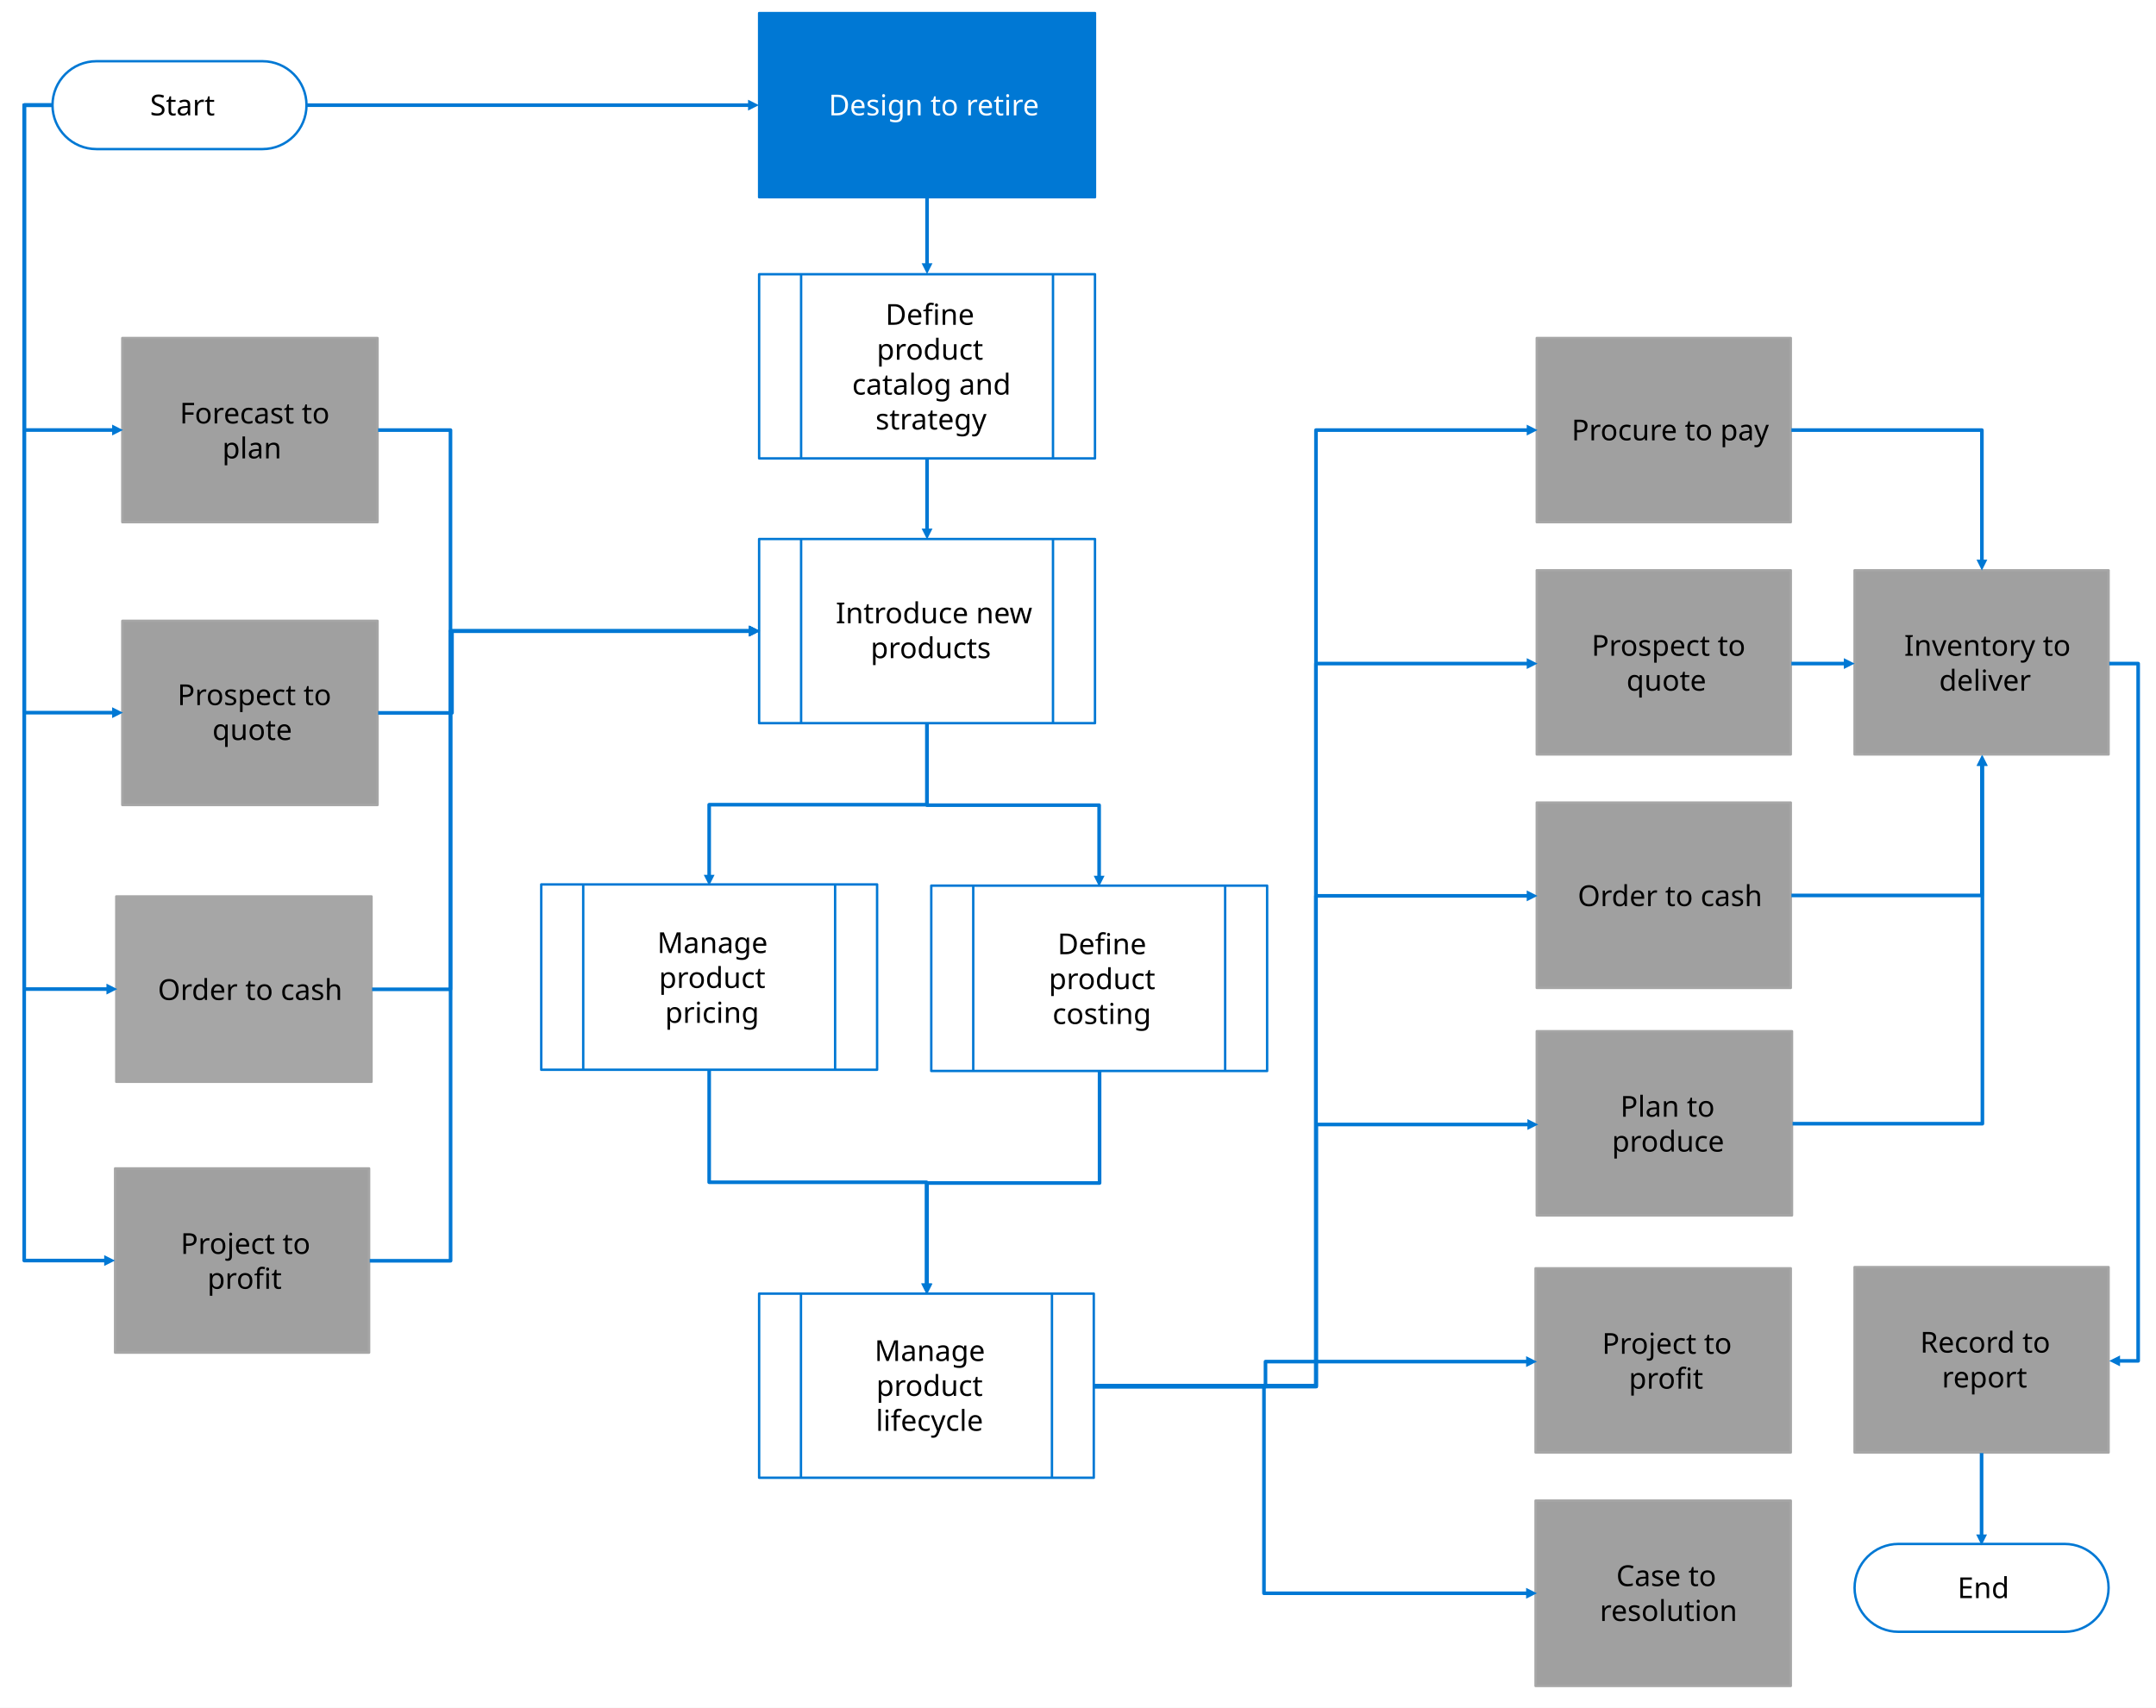
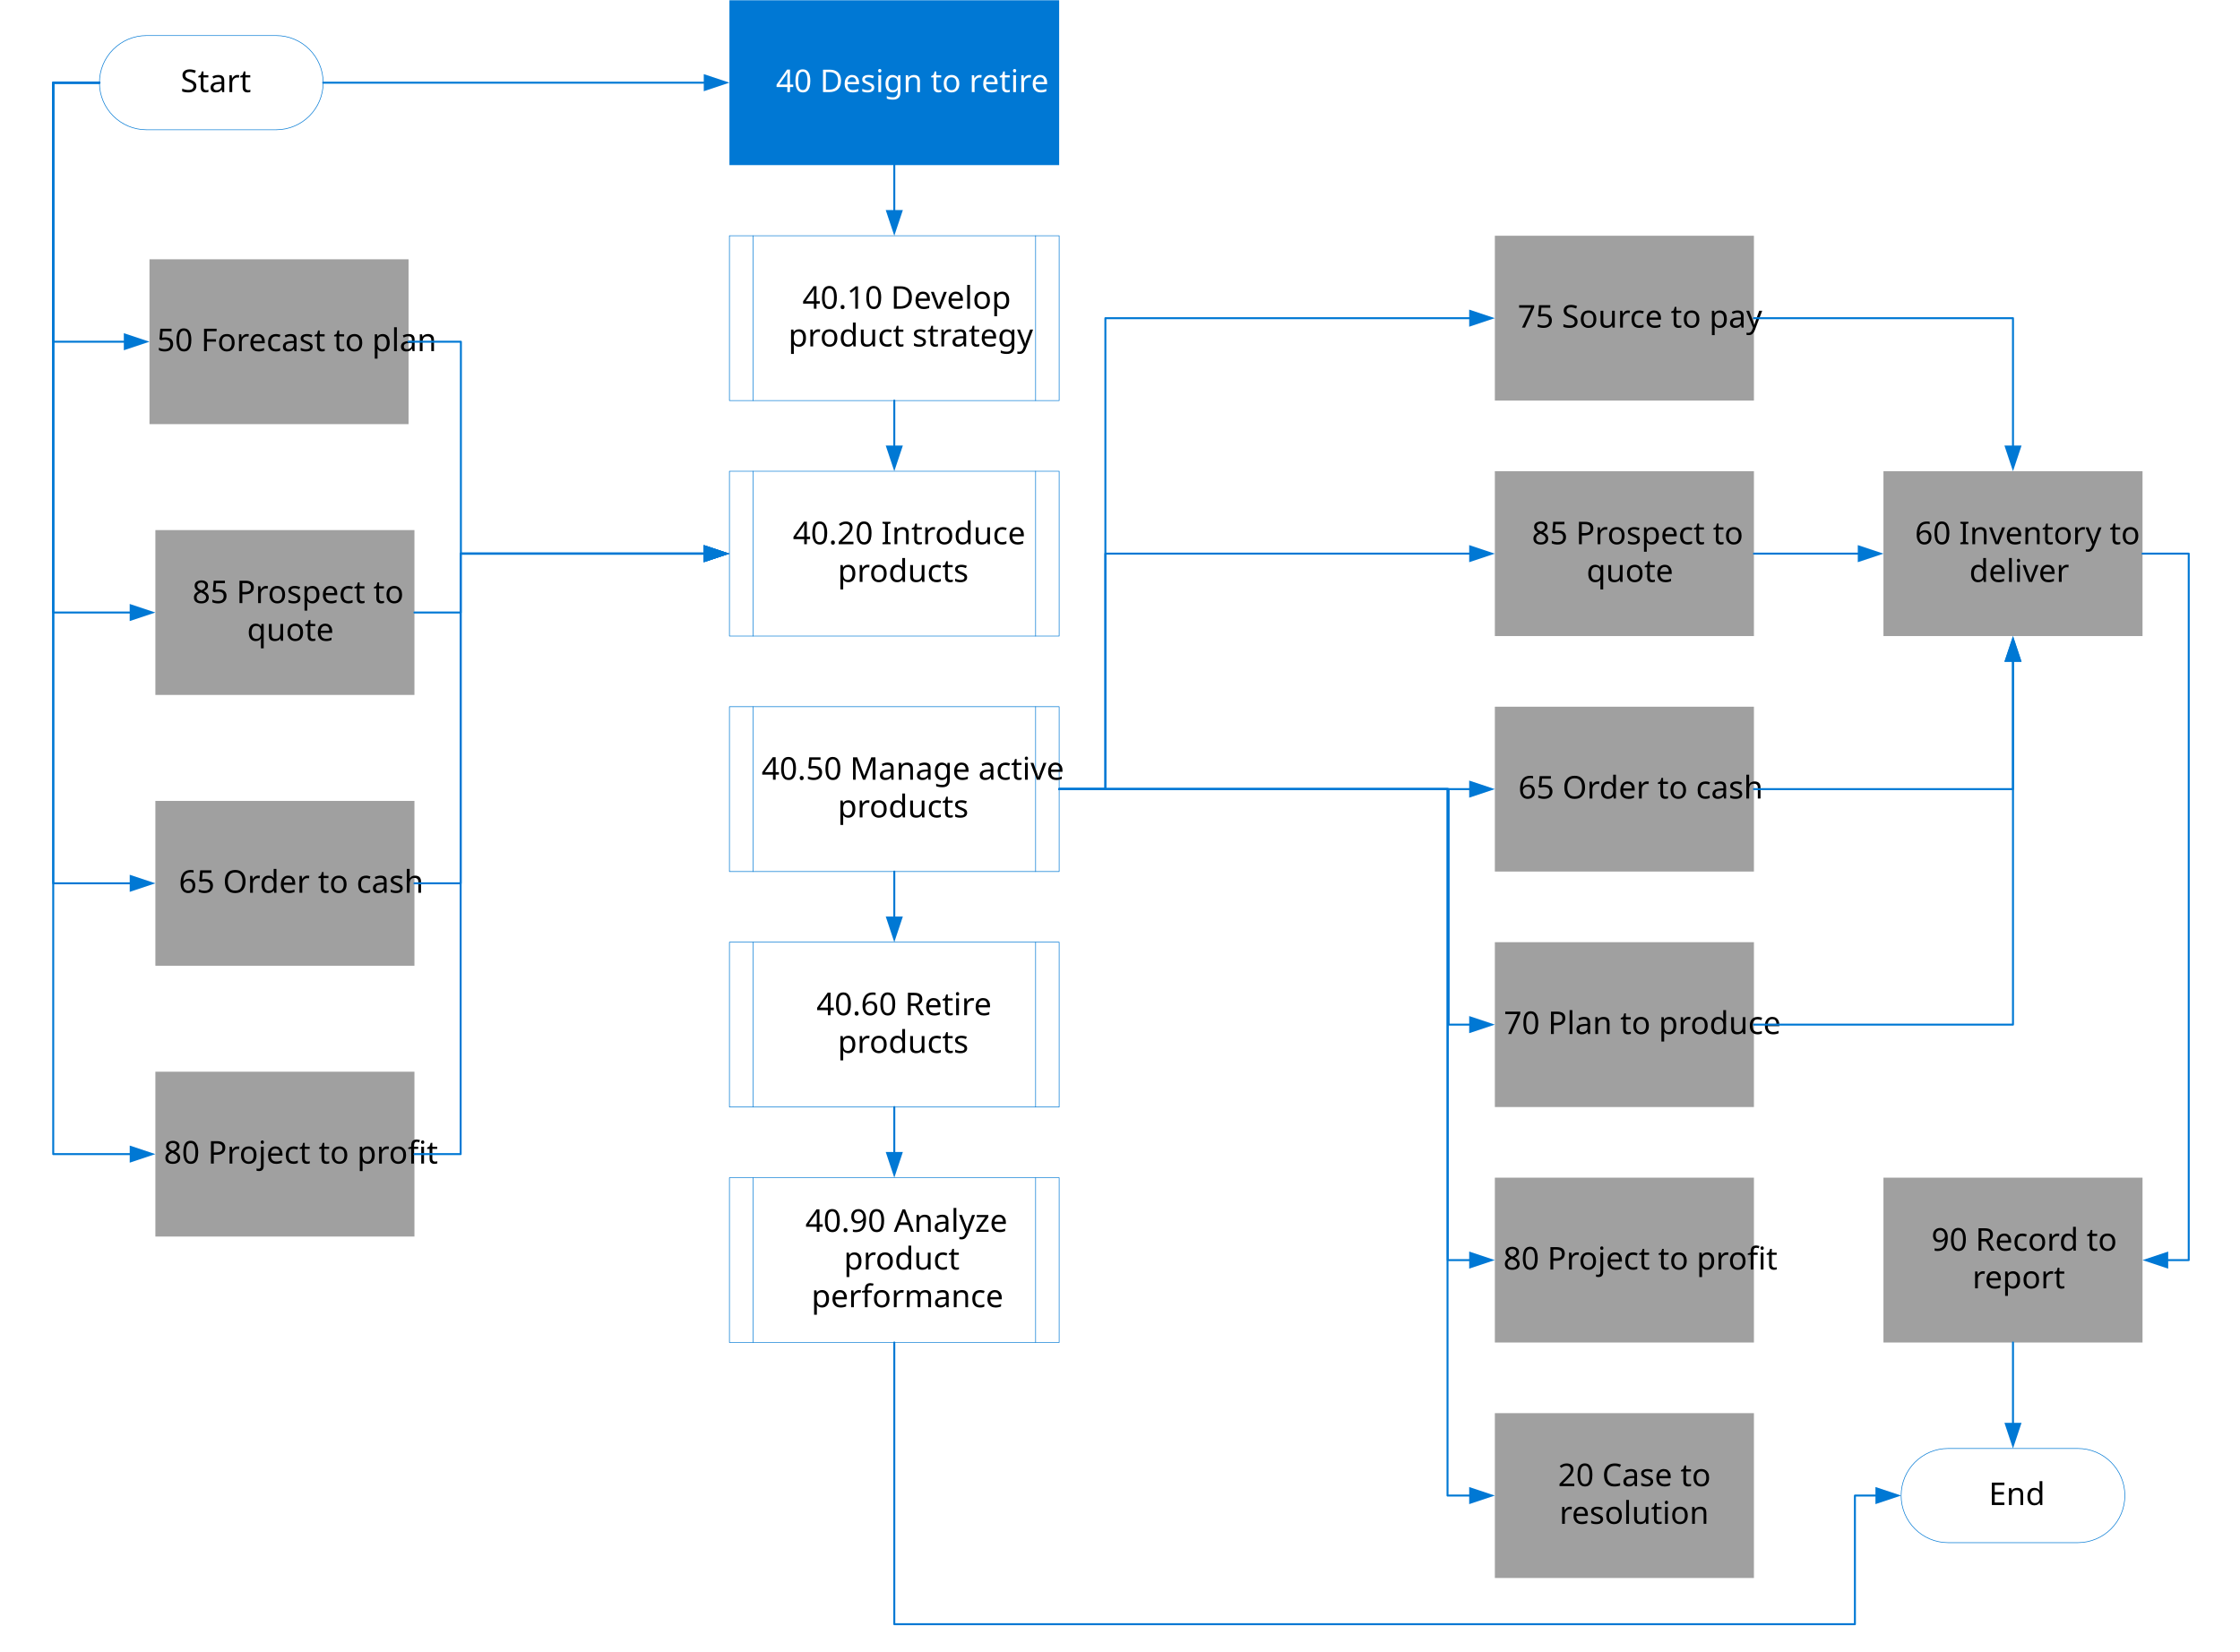
- <svg xmlns="http://www.w3.org/2000/svg" width="1791.003" height="1418.968" overflow="hidden" version="1.1" id="svg992">
-   <defs id="defs996" />
-   <g id="g990" transform="translate(-80.38948,-41.12951)">
-     <rect x="80.389" y="41.13" width="1791.003" height="1418.968" fill="#ffffff" id="rect796" style="stroke-width:0.83" />
-     <path d="M 124,128.5 C 124,108.342 140.342,92 160.5,92 h 138 c 20.158,0 36.5,16.342 36.5,36.5 v 0 c 0,20.158 -16.342,36.5 -36.5,36.5 h -138 C 140.342,165 124,148.658 124,128.5 Z" stroke="#0078d4" stroke-width="2" stroke-linejoin="round" stroke-miterlimit="10" fill="#ffffff" fill-rule="evenodd" id="path798" />
-     <text font-family="'Segoe UI', 'Segoe UI_MSFontService', sans-serif" font-weight="400" font-size="24px" transform="translate(205.024,137)" id="text800">Start</text>
-     <rect x="1357" y="322" width="211" height="153" stroke="#a6a6a6" stroke-width="2" stroke-linejoin="round" stroke-miterlimit="10" fill="#a0a0a0" id="rect802" />
-     <text font-family="'Segoe UI', 'Segoe UI_MSFontService', sans-serif" font-weight="400" font-size="24px" transform="translate(1385.9,407)" id="text804">Procure to pay</text>
-     <rect x="530" y="776" width="279" height="154" fill="#ffffff" id="rect806" />
-     <path d="M 564.875,776 V 930 M 774.125,776 V 930" stroke="#0078d4" stroke-width="2" stroke-linejoin="round" stroke-miterlimit="10" fill="none" fill-rule="evenodd" id="path808" />
-     <rect x="530" y="776" width="279" height="154" stroke="#0078d4" stroke-width="2" stroke-linejoin="round" stroke-miterlimit="10" fill="none" id="rect810" />
-     <text font-family="'Segoe UI', 'Segoe UI_MSFontService', sans-serif" font-weight="400" font-size="24px" transform="translate(626.345,833)" id="text812">Manage</text>
-     <text font-family="'Segoe UI', 'Segoe UI_MSFontService', sans-serif" font-weight="400" font-size="24px" transform="translate(627.751,862)" id="text814">product</text>
-     <text font-family="'Segoe UI', 'Segoe UI_MSFontService', sans-serif" font-weight="400" font-size="24px" transform="translate(632.845,891)" id="text816">pricing</text>
-     <rect x="854" y="777" width="279" height="154" fill="#ffffff" id="rect818" />
-     <path d="M 888.875,777 V 931 M 1098.12,777 v 154" stroke="#0078d4" stroke-width="2" stroke-linejoin="round" stroke-miterlimit="10" fill="none" fill-rule="evenodd" id="path820" />
-     <rect x="854" y="777" width="279" height="154" stroke="#0078d4" stroke-width="2" stroke-linejoin="round" stroke-miterlimit="10" fill="none" id="rect822" />
-     <text font-family="'Segoe UI', 'Segoe UI_MSFontService', sans-serif" font-weight="400" font-size="24px" transform="translate(958.873,834)" id="text824">Define</text>
-     <text font-family="'Segoe UI', 'Segoe UI_MSFontService', sans-serif" font-weight="400" font-size="24px" transform="translate(951.613,863)" id="text826">product</text>
-     <text font-family="'Segoe UI', 'Segoe UI_MSFontService', sans-serif" font-weight="400" font-size="24px" transform="translate(954.706,892)" id="text828">costing</text>
-     <rect x="177" y="786" width="212" height="154" stroke="#a6a6a6" stroke-width="2" stroke-linejoin="round" stroke-miterlimit="10" fill="#a6a6a6" id="rect830" />
-     <text font-family="'Segoe UI', 'Segoe UI_MSFontService', sans-serif" font-weight="400" font-size="24px" transform="translate(211.48,872)" id="text832">Order to cash</text>
-     <rect x="711" y="269" width="279" height="153" fill="#ffffff" id="rect834" />
-     <path d="M 745.875,269 V 422 M 955.125,269 V 422" stroke="#0078d4" stroke-width="2" stroke-linejoin="round" stroke-miterlimit="10" fill="none" fill-rule="evenodd" id="path836" />
-     <rect x="711" y="269" width="279" height="153" stroke="#0078d4" stroke-width="2" stroke-linejoin="round" stroke-miterlimit="10" fill="none" id="rect838" />
-     <text font-family="'Segoe UI', 'Segoe UI_MSFontService', sans-serif" font-weight="400" font-size="24px" transform="translate(815.927,311)" id="text840">Define</text>
-     <text font-family="'Segoe UI', 'Segoe UI_MSFontService', sans-serif" font-weight="400" font-size="24px" transform="translate(808.667,340)" id="text842">product</text>
-     <text font-family="'Segoe UI', 'Segoe UI_MSFontService', sans-serif" font-weight="400" font-size="24px" transform="translate(788.26,369)" id="text844">catalog and</text>
-     <text font-family="'Segoe UI', 'Segoe UI_MSFontService', sans-serif" font-weight="400" font-size="24px" transform="translate(807.687,398)" id="text846">strategy</text>
-     <path d="m 1621,1360.5 c 0,-20.16 16.34,-36.5 36.5,-36.5 h 138 c 20.16,0 36.5,16.34 36.5,36.5 v 0 c 0,20.16 -16.34,36.5 -36.5,36.5 h -138 c -20.16,0 -36.5,-16.34 -36.5,-36.5 z" stroke="#0078d4" stroke-width="2" stroke-linejoin="round" stroke-miterlimit="10" fill="#ffffff" fill-rule="evenodd" id="path848" />
-     <text font-family="'Segoe UI', 'Segoe UI_MSFontService', sans-serif" font-weight="400" font-size="24px" transform="translate(1706.54,1369)" id="text850">End</text>
-     <rect x="711" y="52" width="279" height="153" stroke="#0078d4" stroke-width="2" stroke-linejoin="round" stroke-miterlimit="10" fill="#0078d4" id="rect852" />
-     <text fill="#ffffff" font-family="'Segoe UI', 'Segoe UI_MSFontService', sans-serif" font-weight="400" font-size="24px" transform="translate(768.75,137)" id="text854">Design to retire</text>
-     <rect x="1357" y="515" width="211" height="153" stroke="#a6a6a6" stroke-width="2" stroke-linejoin="round" stroke-miterlimit="10" fill="#a0a0a0" id="rect856" />
-     <text font-family="'Segoe UI', 'Segoe UI_MSFontService', sans-serif" font-weight="400" font-size="24px" transform="translate(1402.5,586)" id="text858">Prospect to</text>
-     <text font-family="'Segoe UI', 'Segoe UI_MSFontService', sans-serif" font-weight="400" font-size="24px" transform="translate(1431.52,615)" id="text860">quote</text>
-     <rect x="1621" y="1094" width="211" height="154" stroke="#a6a6a6" stroke-width="2" stroke-linejoin="round" stroke-miterlimit="10" fill="#a0a0a0" id="rect862" />
-     <text font-family="'Segoe UI', 'Segoe UI_MSFontService', sans-serif" font-weight="400" font-size="24px" transform="translate(1675.46,1165)" id="text864">Record to</text>
-     <text font-family="'Segoe UI', 'Segoe UI_MSFontService', sans-serif" font-weight="400" font-size="24px" transform="translate(1693.52,1194)" id="text866">report</text>
-     <rect x="182" y="322" width="212" height="153" stroke="#a6a6a6" stroke-width="2" stroke-linejoin="round" stroke-miterlimit="10" fill="#a0a0a0" id="rect868" />
-     <text font-family="'Segoe UI', 'Segoe UI_MSFontService', sans-serif" font-weight="400" font-size="24px" transform="translate(229.695,393)" id="text870">Forecast to</text>
-     <text font-family="'Segoe UI', 'Segoe UI_MSFontService', sans-serif" font-weight="400" font-size="24px" transform="translate(265.028,422)" id="text872">plan</text>
-     <rect x="1357" y="708" width="211" height="154" stroke="#a6a6a6" stroke-width="2" stroke-linejoin="round" stroke-miterlimit="10" fill="#a0a0a0" id="rect874" />
-     <text font-family="'Segoe UI', 'Segoe UI_MSFontService', sans-serif" font-weight="400" font-size="24px" transform="translate(1391,794)" id="text876">Order to cash</text>
-     <rect x="711" y="489" width="279" height="153" fill="#ffffff" id="rect878" />
-     <path d="M 745.875,489 V 642 M 955.125,489 V 642" stroke="#0078d4" stroke-width="2" stroke-linejoin="round" stroke-miterlimit="10" fill="none" fill-rule="evenodd" id="path880" />
-     <rect x="711" y="489" width="279" height="153" stroke="#0078d4" stroke-width="2" stroke-linejoin="round" stroke-miterlimit="10" fill="none" id="rect882" />
-     <text font-family="'Segoe UI', 'Segoe UI_MSFontService', sans-serif" font-weight="400" font-size="24px" transform="translate(774.667,559)" id="text884">Introduce new</text>
-     <text font-family="'Segoe UI', 'Segoe UI_MSFontService', sans-serif" font-weight="400" font-size="24px" transform="translate(803.587,588)" id="text886">products</text>
-     <rect x="176" y="1012" width="211" height="153" stroke="#a6a6a6" stroke-width="2" stroke-linejoin="round" stroke-miterlimit="10" fill="#a0a0a0" id="rect888" />
-     <text font-family="'Segoe UI', 'Segoe UI_MSFontService', sans-serif" font-weight="400" font-size="24px" transform="translate(230.433,1083)" id="text890">Project to</text>
-     <text font-family="'Segoe UI', 'Segoe UI_MSFontService', sans-serif" font-weight="400" font-size="24px" transform="translate(252.64,1112)" id="text892">profit</text>
-     <path d="m 335.5,127 h 367.811 v 3 H 335.5 Z m 366.311,-3 9,4.5 -9,4.5 z" fill="#0078d4" id="path894" />
-     <rect x="182" y="557" width="212" height="153" stroke="#a6a6a6" stroke-width="2" stroke-linejoin="round" stroke-miterlimit="10" fill="#a0a0a0" id="rect896" />
-     <text font-family="'Segoe UI', 'Segoe UI_MSFontService', sans-serif" font-weight="400" font-size="24px" transform="translate(227.778,627)" id="text898">Prospect to</text>
-     <text font-family="'Segoe UI', 'Segoe UI_MSFontService', sans-serif" font-weight="400" font-size="24px" transform="translate(256.792,656)" id="text900">quote</text>
-     <rect x="711" y="1116" width="278" height="153" fill="#ffffff" id="rect902" />
-     <path d="m 745.75,1116 v 153 m 208.5,-153 v 153" stroke="#0078d4" stroke-width="2" stroke-linejoin="round" stroke-miterlimit="10" fill="none" fill-rule="evenodd" id="path904" />
-     <rect x="711" y="1116" width="278" height="153" stroke="#0078d4" stroke-width="2" stroke-linejoin="round" stroke-miterlimit="10" fill="none" id="rect906" />
-     <text font-family="'Segoe UI', 'Segoe UI_MSFontService', sans-serif" font-weight="400" font-size="24px" transform="translate(806.897,1172)" id="text908">Manage</text>
-     <text font-family="'Segoe UI', 'Segoe UI_MSFontService', sans-serif" font-weight="400" font-size="24px" transform="translate(808.304,1201)" id="text910">product</text>
-     <text font-family="'Segoe UI', 'Segoe UI_MSFontService', sans-serif" font-weight="400" font-size="24px" transform="translate(807.957,1230)" id="text912">lifecycle</text>
-     <rect x="1357" y="898" width="212" height="153" stroke="#a6a6a6" stroke-width="2" stroke-linejoin="round" stroke-miterlimit="10" fill="#a0a0a0" id="rect914" />
-     <text font-family="'Segoe UI', 'Segoe UI_MSFontService', sans-serif" font-weight="400" font-size="24px" transform="translate(1426.42,969)" id="text916">Plan to</text>
-     <text font-family="'Segoe UI', 'Segoe UI_MSFontService', sans-serif" font-weight="400" font-size="24px" transform="translate(1419.4,998)" id="text918">produce</text>
-     <rect x="1356" y="1095" width="212" height="153" stroke="#a6a6a6" stroke-width="2" stroke-linejoin="round" stroke-miterlimit="10" fill="#a0a0a0" id="rect920" />
-     <text font-family="'Segoe UI', 'Segoe UI_MSFontService', sans-serif" font-weight="400" font-size="24px" transform="translate(1411.25,1166)" id="text922">Project to</text>
-     <text font-family="'Segoe UI', 'Segoe UI_MSFontService', sans-serif" font-weight="400" font-size="24px" transform="translate(1433.46,1195)" id="text924">profit</text>
-     <rect x="1356" y="1288" width="212" height="154" stroke="#a6a6a6" stroke-width="2" stroke-linejoin="round" stroke-miterlimit="10" fill="#a0a0a0" id="rect926" />
-     <text font-family="'Segoe UI', 'Segoe UI_MSFontService', sans-serif" font-weight="400" font-size="24px" transform="translate(1423.01,1359)" id="text928">Case to</text>
-     <text font-family="'Segoe UI', 'Segoe UI_MSFontService', sans-serif" font-weight="400" font-size="24px" transform="translate(1409.33,1388)" id="text930">resolution</text>
-     <rect x="1621" y="515" width="211" height="153" stroke="#a6a6a6" stroke-width="2" stroke-linejoin="round" stroke-miterlimit="10" fill="#a0a0a0" id="rect932" />
-     <text font-family="'Segoe UI', 'Segoe UI_MSFontService', sans-serif" font-weight="400" font-size="24px" transform="translate(1662.22,586)" id="text934">Inventory to</text>
-     <text font-family="'Segoe UI', 'Segoe UI_MSFontService', sans-serif" font-weight="400" font-size="24px" transform="translate(1691.26,615)" id="text936">deliver</text>
-     <path d="m 394.5,397 h 60.106 c 0.829,0 1.5,0.672 1.5,1.5 v 166.878 l -1.5,-1.5 h 249.66 v 3 h -249.66 c -0.828,0 -1.5,-0.672 -1.5,-1.5 V 398.5 l 1.5,1.5 H 394.5 Z m 308.266,163.878 9,4.5 -9,4.5 z" fill="#0078d4" id="path938" />
-     <path d="m 0,-1.5 h 61.369 c 0.828,0 1.5,0.672 1.5,1.5 v 67.974 l -1.5,-1.5 H 309.766 v 3 H 61.369 c -0.828,0 -1.5,-0.672 -1.5,-1.5 V 0 l 1.5,1.5 H 0 Z m 308.266,64.974 9,4.5 -9,4.5 z" fill="#0078d4" transform="matrix(1,0,0,-1,394.5,633.474)" id="path940" />
-     <path d="m 0,-1.5 h 65.073 c 0.829,0 1.5,0.672 1.5,1.5 v 297.647 l -1.5,-1.5 H 314.642 v 3 H 65.073 c -0.828,0 -1.5,-0.671 -1.5,-1.5 V 0 l 1.5,1.5 H 0 Z m 313.142,294.647 9,4.5 -9,4.5 z" fill="#0078d4" transform="matrix(1,0,0,-1,389.5,863.147)" id="path942" />
-     <path d="m 0,-1.5 h 67.195 c 0.828,0 1.5,0.672 1.5,1.5 v 523.213 l -1.5,-1.5 h 249.166 v 3 H 67.195 c -0.829,0 -1.5,-0.671 -1.5,-1.5 V 0 l 1.5,1.5 H 0 Z m 314.862,520.213 9,4.5 -9,4.5 z" fill="#0078d4" transform="matrix(1,0,0,-1,387.5,1088.71)" id="path944" />
-     <path d="m 124.5,130 h -24 l 1.5,-1.5 v 269.937 l -1.5,-1.5 h 74.544 v 3 H 100.5 c -0.829,0 -1.5,-0.672 -1.5,-1.5 V 128.5 c 0,-0.828 0.671,-1.5 1.5,-1.5 h 24 z m 49.044,263.937 9,4.5 -9,4.5 z" fill="#0078d4" id="path946" />
-     <path d="m 124.5,130 h -24 l 1.5,-1.5 v 504.788 l -1.5,-1.5 h 74.544 v 3 H 100.5 c -0.829,0 -1.5,-0.671 -1.5,-1.5 V 128.5 c 0,-0.828 0.672,-1.5 1.5,-1.5 h 24 z m 49.044,498.788 9,4.5 -9,4.5 z" fill="#0078d4" id="path948" />
-     <path d="m 124.5,130 h -24 l 1.5,-1.5 v 734.461 l -1.5,-1.5 h 69.823 v 3 H 100.5 c -0.829,0 -1.5,-0.671 -1.5,-1.5 V 128.5 c 0,-0.828 0.672,-1.5 1.5,-1.5 h 24 z m 44.323,728.461 9,4.5 -9,4.5 z" fill="#0078d4" id="path950" />
-     <path d="m 124.5,130 h -24 l 1.5,-1.5 v 960.03 l -1.5,-1.5 h 67.949 v 3 H 100.5 c -0.829,0 -1.5,-0.67 -1.5,-1.5 V 128.5 c 0,-0.828 0.672,-1.5 1.5,-1.5 h 24 z m 42.449,954.03 9,4.5 -9,4.5 z" fill="#0078d4" id="path952" />
-     <path d="M 1.5,-2.48447e-6 1.5,55.886 h -3 L -1.5,2.48447e-6 Z M 4.5,54.386 l -4.5,9 -4.5,-9 z" fill="#0078d4" transform="matrix(-1,0,0,1,850.5,205.5)" id="path954" />
-     <path d="m 852,422.5 v 59.347 h -3 V 422.5 Z m 3,57.847 -4.5,9 -4.5,-9 z" fill="#0078d4" id="path956" />
-     <path d="m 851.916,642.5 v 67.265 c 0,0.828 -0.672,1.5 -1.5,1.5 H 669.5 l 1.5,-1.5 v 59.764 h -3 v -59.764 c 0,-0.829 0.672,-1.5 1.5,-1.5 h 180.916 l -1.5,1.5 V 642.5 Z M 674,768.029 l -4.5,9 -4.5,-9 z" fill="#0078d4" id="path958" />
-     <path d="m 0,-1.5 h 92.988 c 0.828,0 1.5,0.672 1.5,1.5 v 180.553 l -1.5,-1.5 h 85.488 v 3 H 92.988 c -0.829,0 -1.5,-0.672 -1.5,-1.5 V 0 l 1.5,1.5 H 0 Z m 176.976,177.553 9,4.5 -9,4.5 z" fill="#0078d4" transform="matrix(0,1,1,0,669.5,930.5)" id="path960" />
-     <path d="m 0,-1.5 h 67.65 c 0.828,0 1.5,0.672 1.5,1.5 v 142.946 l -1.5,-1.5 H 127.8 v 3 H 67.65 c -0.828,0 -1.5,-0.672 -1.5,-1.5 V 0 l 1.5,1.5 H 0 Z m 126.3,139.946 9,4.5 -9,4.5 z" fill="#0078d4" transform="matrix(0,1,1,0,850.5,642.5)" id="path962" />
-     <path d="m 0,-1.5 h 184.364 c 0.828,0 1.5,0.672 1.5,1.5 v 217.701 l -1.5,-1.5 h 176.863 v 3 H 184.364 c -0.829,0 -1.5,-0.672 -1.5,-1.5 V 0 l 1.5,1.5 H 0 Z m 359.727,214.701 9,4.5 -9,4.5 z" fill="#0078d4" transform="matrix(1,0,0,-1,989.5,1193.2)" id="path964" />
-     <path d="m 0,-1.5 h 184.077 c 0.829,0 1.5,0.672 1.5,1.5 v 793.963 l -1.5,-1.5 h 176.578 v 3 H 184.077 c -0.828,0 -1.5,-0.671 -1.5,-1.5 V 0 l 1.5,1.5 H 0 Z m 359.155,790.963 9,4.5 -9,4.5 z" fill="#0078d4" transform="matrix(1,0,0,-1,989.5,1192.46)" id="path966" />
-     <path d="m 0,-1.5 h 184.077 c 0.829,0 1.5,0.672 1.5,1.5 v 600.672 l -1.5,-1.5 h 176.578 v 3 H 184.077 c -0.828,0 -1.5,-0.672 -1.5,-1.5 V 0 l 1.5,1.5 H 0 Z m 359.155,597.672 9,4.5 -9,4.5 z" fill="#0078d4" transform="matrix(1,0,0,-1,989.5,1193.17)" id="path968" />
-     <path d="m 0,-1.5 h 184.077 c 0.829,0 1.5,0.672 1.5,1.5 v 407.38 l -1.5,-1.5 h 176.578 v 3 H 184.077 c -0.828,0 -1.5,-0.671 -1.5,-1.5 V 0 l 1.5,1.5 H 0 Z m 359.155,404.38 9,4.5 -9,4.5 z" fill="#0078d4" transform="matrix(1,0,0,-1,989.5,1192.88)" id="path970" />
-     <path d="m 995.309,931.5 v 92.6 c 0,0.83 -0.671,1.5 -1.5,1.5 H 850.5 l 1.5,-1.5 v 85.1 h -3 v -85.1 c 0,-0.83 0.672,-1.5 1.5,-1.5 h 143.309 l -1.5,1.5 V 931.5 Z M 855,1107.7 l -4.5,9 -4.5,-9 z" fill="#0078d4" id="path972" />
-     <path d="m 0,-1.5 h 142.142 c 0.829,0 1.5,0.672 1.5,1.5 v 20.797 l -1.5,-1.5 h 218.012 v 3 H 142.142 c -0.828,0 -1.5,-0.672 -1.5,-1.5 V 0 l 1.5,1.5 H 0 Z m 358.654,17.797 9,4.5 -9,4.5 z" fill="#0078d4" transform="matrix(1,0,0,-1,989.5,1193.3)" id="path974" />
-     <path d="m 989.5,1191 h 140.88 c 0.83,0 1.5,0.67 1.5,1.5 v 172.49 l -1.5,-1.5 h 219.27 v 3 h -219.27 c -0.83,0 -1.5,-0.67 -1.5,-1.5 V 1192.5 l 1.5,1.5 H 989.5 Z m 358.65,169.49 9,4.5 -9,4.5 z" fill="#0078d4" id="path976" />
-     <path d="m 1568.5,397 h 158.26 c 0.83,0 1.5,0.672 1.5,1.5 v 109.146 h -3 V 398.5 l 1.5,1.5 H 1568.5 Z m 162.76,109.146 -4.5,9 -4.5,-9 z" fill="#0078d4" id="path978" />
-     <path d="m 0,-1.5 h 158.26 c 0.829,0 1.5,0.672 1.5,1.5 v 109.146 h -3 V 0 l 1.5,1.5 H 0 Z m 162.76,109.146 -4.5,9 -4.5,-9 z" fill="#0078d4" transform="matrix(1,0,0,-1,1568.5,785.146)" id="path980" />
-     <path d="m 0,-1.5 h 157.688 c 0.828,0 1.5,0.672 1.5,1.5 v 298.825 h -3 V 0 l 1.5,1.5 H 0 Z m 162.188,298.826 -4.5,9 -4.5,-9 z" fill="#0078d4" transform="matrix(1,0,0,-1,1569.5,974.826)" id="path982" />
-     <path d="M 0,1.5 H -24 L -22.5,0 v 579.393 l -1.5,-1.5 h 16.566 v 3 H -24 c -0.828,0 -1.5,-0.672 -1.5,-1.5 V 0 c 0,-0.828 0.672,-1.5 1.5,-1.5 H 0 Z m -8.934,573.393 9,4.5 -9,4.5 z" fill="#0078d4" transform="matrix(-1,0,0,1,1832.57,592.5)" id="path984" />
-     <path d="m 1728,1248.5 v 69.15 h -3 v -69.15 z m 3,67.65 -4.5,9 -4.5,-9 z" fill="#0078d4" id="path986" />
-     <path d="m 1568.5,591 h 45.08 v 3 h -45.08 z m 43.58,-3 9,4.5 -9,4.5 z" fill="#0078d4" id="path988" />
+ <svg xmlns="http://www.w3.org/2000/svg" xmlns:xlink="http://www.w3.org/1999/xlink" viewBox="16 54 856 631" xml:space="preserve" color-interpolation-filters="sRGB" class="st11" width="2140" height="1578">
+   <rect x="0" y="0" width="2140" height="1578" fill="#ffffff" />
+   <style type="text/css">
+ 		.st1 {fill:#0078d4;stroke:none;stroke-linecap:round;stroke-linejoin:round;stroke-width:0.24}
+ 		.st2 {fill:#ffffff;font-family:Calibri;font-size:1em}
+ 		.st3 {fill:#ffffff}
+ 		.st4 {stroke:#0078d4;stroke-linecap:round;stroke-linejoin:round;stroke-width:0.24}
+ 		.st5 {fill:#000000;font-family:Calibri;font-size:1em}
+ 		.st6 {font-size:1em}
+ 		.st7 {fill:#ffffff;stroke:#0078d4;stroke-linecap:round;stroke-linejoin:round;stroke-width:0.24}
+ 		.st8 {fill:#a0a0a0;stroke:none;stroke-linecap:round;stroke-linejoin:round;stroke-width:0.24}
+ 		.st9 {marker-end:url(#mrkr13-92);stroke:#0078d4;stroke-linecap:round;stroke-linejoin:round;stroke-width:0.75}
+ 		.st10 {fill:#0078d4;fill-opacity:1;stroke:#0078d4;stroke-opacity:1;stroke-width:0.229}
+ 		.st11 {fill:none;fill-rule:evenodd;font-size:12px;overflow:visible;stroke-linecap:square;stroke-miterlimit:3}
+ 	</style>
+   <style> a { pointer-events: none; } </style>
+   <style>a.rules_svg_anchor g:hover { opacity:0.8; cursor:pointer; }</style>
+   <defs id="Markers">
+     <g id="lend13">
+       <path d="M 3 1 L 0 0 L 3 -1 L 3 1 " style="stroke:none" />
+     </g>
+     <marker id="mrkr13-92" class="st10" refX="-13.08" orient="auto" markerUnits="strokeWidth" overflow="visible">
+       <use xlink:href="#lend13" transform="scale(-4.36,-4.36) " />
+     </marker>
+   </defs>
+   <g>
+     <a id="0f8beaa6-3be7-4ec4-80da-448f9d5dafa5" class="rules_svg_anchor rules_svg_shape" href="/lms/chart?onclick=b3BlbkNoYXJ0Q29udGV4dE1lbnUoZXZlbnQsJ3cxMTZkNTIzNTk2NWMxNjk0NHY0MDcxJywxODA4MSwgMSwgMSwgdGhpcywgd2luZG93LmZyYW1lRWxlbWVudCk=&amp;navigate=true&amp;details=Description">
+       <g id="shape1-1" transform="translate(294.75,-1071)">
+         <rect x="0" y="1125" width="126" height="63" class="st1" />
+         <text x="17.76" y="1160.1" class="st2">40 Design to retire</text>
+       </g>
+     </a>
+     <a id="518c283a-fd42-4b87-869f-5195ac425b72" class="rules_svg_anchor rules_svg_shape" href="/lms/chart?onclick=b3BlbkNoYXJ0Q29udGV4dE1lbnUoZXZlbnQsJ3cxMTZkNTIzNTk2NWMxNjk0NXY0MDcxJywxODA4MiwgMSwgMSwgdGhpcywgd2luZG93LmZyYW1lRWxlbWVudCk=&amp;navigate=true&amp;details=Description">
+       <g id="shape2-4" transform="translate(294.75,-981)">
+         <path d="M0 1188 L126 1188 L126 1125 L0 1125 L0 1188 Z" class="st3" />
+         <path d="M0 1188 L126 1188 L126 1125 L0 1125 L0 1188" class="st4" />
+         <path d="M9 1188 L9 1125" class="st4" />
+         <path d="M117 1188 L117 1125" class="st4" />
+         <text x="27.9" y="1152.9" class="st5">40.10 Develop <tspan x="22.53" dy="1.2em" class="st6">product strategy</tspan>
+         </text>
+       </g>
+     </a>
+     <g id="shape3-11" transform="translate(54,-1084.5)">
+       <path d="M18 1188 L67.5 1188 A18 18 -180 0 0 67.5 1152 L18 1152 A18 18 -180 1 0 18 1188 Z" class="st7" />
+       <text x="31.01" y="1173.6" class="st5">Start</text>
+     </g>
+     <a id="2cd529ad-2e11-40e8-9f3a-9cad62e92c0d" class="rules_svg_anchor rules_svg_shape" href="/lms/chart?onclick=b3BlbkNoYXJ0Q29udGV4dE1lbnUoZXZlbnQsJ3cxMTZkNTIzNTk2NWMxNjk5MnY0MDcxJywxODExOCwgMSwgMSwgdGhpcywgd2luZG93LmZyYW1lRWxlbWVudCk=&amp;navigate=true&amp;details=Description">
+       <g id="shape4-14" transform="translate(73.125,-972)">
+         <rect x="0" y="1125" width="99" height="63" class="st8" />
+         <text x="2.85" y="1160.1" class="st5">50 Forecast to plan</text>
+       </g>
+     </a>
+     <a id="626195b7-5c82-4dde-8bbd-979fddbfaaf4" class="rules_svg_anchor rules_svg_shape" href="/lms/chart?onclick=b3BlbkNoYXJ0Q29udGV4dE1lbnUoZXZlbnQsJ3cxMTZkNTIzNTk2NWMxNjk1NnY0MDcxJywxODA5MCwgMSwgMSwgdGhpcywgd2luZG93LmZyYW1lRWxlbWVudCk=&amp;navigate=true&amp;details=Description">
+       <g id="shape5-17" transform="translate(294.75,-891)">
+         <path d="M0 1188 L126 1188 L126 1125 L0 1125 L0 1188 Z" class="st3" />
+         <path d="M0 1188 L126 1188 L126 1125 L0 1125 L0 1188" class="st4" />
+         <path d="M9 1188 L9 1125" class="st4" />
+         <path d="M117 1188 L117 1125" class="st4" />
+         <text x="24.21" y="1152.9" class="st5">40.20 Introduce <tspan x="41.39" dy="1.2em" class="st6">products</tspan>
+         </text>
+       </g>
+     </a>
+     <a id="a70d78e9-6ebc-422d-9ce2-40bfb031f521" class="rules_svg_anchor rules_svg_shape" href="/lms/chart?onclick=b3BlbkNoYXJ0Q29udGV4dE1lbnUoZXZlbnQsJ3cxMTZkNTIzNTk2NWM3OTkzMHY0MDcxJywxODEwNywgMSwgMSwgdGhpcywgd2luZG93LmZyYW1lRWxlbWVudCk=&amp;navigate=true&amp;details=Description">
+       <g id="shape6-24" transform="translate(294.75,-711)">
+         <path d="M0 1188 L126 1188 L126 1125 L0 1125 L0 1188 Z" class="st3" />
+         <path d="M0 1188 L126 1188 L126 1125 L0 1125 L0 1188" class="st4" />
+         <path d="M9 1188 L9 1125" class="st4" />
+         <path d="M117 1188 L117 1125" class="st4" />
+         <text x="33.26" y="1152.9" class="st5">40.60 Retire <tspan x="41.39" dy="1.2em" class="st6">products</tspan>
+         </text>
+       </g>
+     </a>
+     <a id="a9ae477c-df31-4fa8-ac97-a32b6a44488d" class="rules_svg_anchor rules_svg_shape" href="/lms/chart?onclick=b3BlbkNoYXJ0Q29udGV4dE1lbnUoZXZlbnQsJ3cxMTZkNTIzNTk2NWM3OTk1NXY0MDcxJywxODExMywgMSwgMSwgdGhpcywgd2luZG93LmZyYW1lRWxlbWVudCk=&amp;navigate=true&amp;details=Description">
+       <g id="shape7-31" transform="translate(294.75,-621)">
+         <path d="M0 1188 L126 1188 L126 1125 L0 1125 L0 1188 Z" class="st3" />
+         <path d="M0 1188 L126 1188 L126 1125 L0 1125 L0 1188" class="st4" />
+         <path d="M9 1188 L9 1125" class="st4" />
+         <path d="M117 1188 L117 1125" class="st4" />
+         <text x="29.02" y="1145.7" class="st5">40.90 Analyze <tspan x="43.74" dy="1.2em" class="st6">product </tspan>
+           <tspan x="31.34" dy="1.2em" class="st6">performance</tspan>
+         </text>
+       </g>
+     </a>
+     <a id="7998c358-3910-4cc4-9b05-96ff9b1bcd11" class="rules_svg_anchor rules_svg_shape" href="/lms/chart?onclick=b3BlbkNoYXJ0Q29udGV4dE1lbnUoZXZlbnQsJ3cxMTZkNTIzNTk2NWMxNzM3NnY0MDcxJywxODQ1NSwgMSwgMSwgdGhpcywgd2luZG93LmZyYW1lRWxlbWVudCk=&amp;navigate=true&amp;details=Description">
+       <g id="shape8-39" transform="translate(75.375,-868.5)">
+         <rect x="0" y="1125" width="99" height="63" class="st8" />
+         <text x="14.14" y="1152.9" class="st5">85 Prospect to <tspan x="35.04" dy="1.2em" class="st6">quote</tspan>
+         </text>
+       </g>
+     </a>
+     <a id="cfab3e53-b230-405c-bf8c-ae7031ecea53" class="rules_svg_anchor rules_svg_shape" href="/lms/chart?onclick=b3BlbkNoYXJ0Q29udGV4dE1lbnUoZXZlbnQsJ3cxMTZkNTIzNTk2NWMxNzE1NXY0MDcxJywxODI4MSwgMSwgMSwgdGhpcywgd2luZG93LmZyYW1lRWxlbWVudCk=&amp;navigate=true&amp;details=Description">
+       <g id="shape9-43" transform="translate(75.375,-765)">
+         <rect x="0" y="1125" width="99" height="63" class="st8" />
+         <text x="8.97" y="1160.1" class="st5">65 Order to cash</text>
+       </g>
+     </a>
+     <a id="a9fd7cfb-55e7-441f-bccf-6e51fff9319f" class="rules_svg_anchor rules_svg_shape" href="/lms/chart?onclick=b3BlbkNoYXJ0Q29udGV4dE1lbnUoZXZlbnQsJ3cxMTZkNTIzNTk2NWMxNzMxOXY0MDcxJywxODQxMiwgMSwgMSwgdGhpcywgd2luZG93LmZyYW1lRWxlbWVudCk=&amp;navigate=true&amp;details=Description">
+       <g id="shape10-46" transform="translate(75.375,-661.5)">
+         <rect x="0" y="1125" width="99" height="63" class="st8" />
+         <text x="3.23" y="1160.1" class="st5">80 Project to profit</text>
+       </g>
+     </a>
+     <a id="506ce64d-aea2-4a86-8a8a-a9551e0b6532" class="rules_svg_anchor rules_svg_shape" href="/lms/chart?onclick=b3BlbkNoYXJ0Q29udGV4dE1lbnUoZXZlbnQsJ3cxMTZkNTIzNTk2NWMxNjk4M3Y0MDcxJywxODA5OCwgMSwgMSwgdGhpcywgd2luZG93LmZyYW1lRWxlbWVudCk=&amp;navigate=true&amp;details=Description">
+       <g id="shape11-49" transform="translate(294.75,-801)">
+         <path d="M0 1188 L126 1188 L126 1125 L0 1125 L0 1188 Z" class="st3" />
+         <path d="M0 1188 L126 1188 L126 1125 L0 1125 L0 1188" class="st4" />
+         <path d="M9 1188 L9 1125" class="st4" />
+         <path d="M117 1188 L117 1125" class="st4" />
+         <text x="12.28" y="1152.9" class="st5">40.50 Manage active <tspan x="41.39" dy="1.2em" class="st6">products</tspan>
+         </text>
+       </g>
+     </a>
+     <a id="b63d9c81-66b7-488e-a4d3-3e29dbaf6fc0" class="rules_svg_anchor rules_svg_shape" href="/lms/chart?onclick=b3BlbkNoYXJ0Q29udGV4dE1lbnUoZXZlbnQsJ3cxMTZkNTIzNTk2NWMxNzI2OXY0MDcxJywxODM2MywgMSwgMSwgdGhpcywgd2luZG93LmZyYW1lRWxlbWVudCk=&amp;navigate=true&amp;details=Description">
+       <g id="shape12-56" transform="translate(587.25,-981)">
+         <rect x="0" y="1125" width="99" height="63" class="st8" />
+         <text x="8.74" y="1160.1" class="st5">75 Source to pay</text>
+       </g>
+     </a>
+     <a id="115dd1e6-efe8-49ae-b05a-71071f578665" class="rules_svg_anchor rules_svg_shape" href="/lms/chart?onclick=b3BlbkNoYXJ0Q29udGV4dE1lbnUoZXZlbnQsJ3cxMTZkNTIzNTk2NWMxNzM3NnY0MDcxJywxODQ1NSwgMSwgMSwgdGhpcywgd2luZG93LmZyYW1lRWxlbWVudCk=&amp;navigate=true&amp;details=Description">
+       <g id="shape13-59" transform="translate(587.25,-891)">
+         <rect x="0" y="1125" width="99" height="63" class="st8" />
+         <text x="14.14" y="1152.9" class="st5">85 Prospect to <tspan x="35.04" dy="1.2em" class="st6">quote</tspan>
+         </text>
+       </g>
+     </a>
+     <a id="a32fcf64-1025-4c9a-af6a-d60e38a29e32" class="rules_svg_anchor rules_svg_shape" href="/lms/chart?onclick=b3BlbkNoYXJ0Q29udGV4dE1lbnUoZXZlbnQsJ3cxMTZkNTIzNTk2NWMxNzE1NXY0MDcxJywxODI4MSwgMSwgMSwgdGhpcywgd2luZG93LmZyYW1lRWxlbWVudCk=&amp;navigate=true&amp;details=Description">
+       <g id="shape14-63" transform="translate(587.25,-801)">
+         <rect x="0" y="1125" width="99" height="63" class="st8" />
+         <text x="8.97" y="1160.1" class="st5">65 Order to cash</text>
+       </g>
+     </a>
+     <a id="db46aa11-c14b-4269-90b4-148ba155f194" class="rules_svg_anchor rules_svg_shape" href="/lms/chart?onclick=b3BlbkNoYXJ0Q29udGV4dE1lbnUoZXZlbnQsJ3cxMTZkNTIzNTk2NWMxNzIzMHY0MDcxJywxODMyNywgMSwgMSwgdGhpcywgd2luZG93LmZyYW1lRWxlbWVudCk=&amp;navigate=true&amp;details=Description">
+       <g id="shape15-66" transform="translate(587.25,-711)">
+         <rect x="0" y="1125" width="99" height="63" class="st8" />
+         <text x="3.44" y="1160.1" class="st5">70 Plan to produce</text>
+       </g>
+     </a>
+     <a id="c8a530ca-231e-4c8e-871e-c7ea3e25fb6a" class="rules_svg_anchor rules_svg_shape" href="/lms/chart?onclick=b3BlbkNoYXJ0Q29udGV4dE1lbnUoZXZlbnQsJ3cxMTZkNTIzNTk2NWMxNzMxOXY0MDcxJywxODQxMiwgMSwgMSwgdGhpcywgd2luZG93LmZyYW1lRWxlbWVudCk=&amp;navigate=true&amp;details=Description">
+       <g id="shape16-69" transform="translate(587.25,-621)">
+         <rect x="0" y="1125" width="99" height="63" class="st8" />
+         <text x="3.23" y="1160.1" class="st5">80 Project to profit</text>
+       </g>
+     </a>
+     <a id="bf3e3754-d327-4805-a7bf-301370080652" class="rules_svg_anchor rules_svg_shape" href="/lms/chart?onclick=b3BlbkNoYXJ0Q29udGV4dE1lbnUoZXZlbnQsJ3cxMTZkNTIzNTk2NWMxNjg1N3Y0MDcxJywxODAwMSwgMSwgMSwgdGhpcywgd2luZG93LmZyYW1lRWxlbWVudCk=&amp;navigate=true&amp;details=Description">
+       <g id="shape17-72" transform="translate(587.25,-531)">
+         <rect x="0" y="1125" width="99" height="63" class="st8" />
+         <text x="24.13" y="1152.9" class="st5">20 Case to <tspan x="24.68" dy="1.2em" class="st6">resolution</tspan>
+         </text>
+       </g>
+     </a>
+     <a id="82905a19-e766-4b10-a485-3d36483c5a8e" class="rules_svg_anchor rules_svg_shape" href="/lms/chart?onclick=b3BlbkNoYXJ0Q29udGV4dE1lbnUoZXZlbnQsJ3cxMTZkNTIzNTk2NWMxNzA5M3Y0MDcxJywxODIzMiwgMSwgMSwgdGhpcywgd2luZG93LmZyYW1lRWxlbWVudCk=&amp;navigate=true&amp;details=Description">
+       <g id="shape18-76" transform="translate(735.75,-891)">
+         <rect x="0" y="1125" width="99" height="63" class="st8" />
+         <text x="12.04" y="1152.9" class="st5">60 Inventory to <tspan x="32.82" dy="1.2em" class="st6">deliver</tspan>
+         </text>
+       </g>
+     </a>
+     <a id="a8543266-52d9-4e7b-8a43-09abce22b42e" class="rules_svg_anchor rules_svg_shape" href="/lms/chart?onclick=b3BlbkNoYXJ0Q29udGV4dE1lbnUoZXZlbnQsJ3cxMTZkNTIzNTk2NWMxNzQxMnY0MDcxJywxODQ2MSwgMSwgMSwgdGhpcywgd2luZG93LmZyYW1lRWxlbWVudCk=&amp;navigate=true&amp;details=Description">
+       <g id="shape19-80" transform="translate(735.75,-621)">
+         <rect x="0" y="1125" width="99" height="63" class="st8" />
+         <text x="18.34" y="1152.9" class="st5">90 Record to <tspan x="34" dy="1.2em" class="st6">report</tspan>
+         </text>
+       </g>
+     </a>
+     <g id="shape20-84" transform="translate(742.5,-544.5)">
+       <path d="M18 1188 L67.5 1188 A18 18 -180 0 0 67.5 1152 L18 1152 A18 18 -180 1 0 18 1188 Z" class="st7" />
+       <text x="33.52" y="1173.6" class="st5">End</text>
+     </g>
+     <g id="shape21-87" transform="translate(54,-1102.5)">
+       <path d="M0 1188 L-17.66 1188 L-17.66 1287 L9.32 1287" class="st9" />
+     </g>
+     <g id="shape22-93" transform="translate(54,-1102.5)">
+       <path d="M0 1188 L-17.66 1188 L-17.66 1390.5 L11.56 1390.5" class="st9" />
+     </g>
+     <g id="shape23-98" transform="translate(54,-1102.5)">
+       <path d="M0 1188 L-17.66 1188 L-17.66 1494 L11.57 1494" class="st9" />
+     </g>
+     <g id="shape24-103" transform="translate(54,-1102.5)">
+       <path d="M0 1188 L-17.66 1188 L-17.66 1597.5 L11.57 1597.5" class="st9" />
+     </g>
+     <g id="shape25-108" transform="translate(348.75,-1071)">
+       <path d="M9 1188 L9 1205.19" class="st9" />
+     </g>
+     <g id="shape26-113" transform="translate(348.75,-981)">
+       <path d="M9 1188 L9 1205.19" class="st9" />
+     </g>
+     <g id="shape27-118" transform="translate(348.75,-801)">
+       <path d="M9 1188 L9 1205.19" class="st9" />
+     </g>
+     <g id="shape28-123" transform="translate(348.75,-711)">
+       <path d="M9 1188 L9 1205.19" class="st9" />
+     </g>
+     <g id="shape30-128" transform="translate(357.75,-621)">
+       <path d="M0 1188 L0 1295.66 L367.09 1295.66 L367.09 1246.5 L374.94 1246.5" class="st9" />
+     </g>
+     <g id="shape31-133" transform="translate(420.75,-832.5)">
+       <path d="M0 1188 L17.66 1188 L17.66 1008 L156.69 1008" class="st9" />
+     </g>
+     <g id="shape32-138" transform="translate(420.75,-832.5)">
+       <path d="M0 1188 L17.66 1188 L17.66 1098 L156.69 1098" class="st9" />
+     </g>
+     <g id="shape33-143" transform="translate(420.75,-823.5)">
+       <path d="M0 1179 L156.69 1179" class="st9" />
+     </g>
+     <g id="shape34-148" transform="translate(420.75,-832.5)">
+       <path d="M0 1188 L148.84 1188 L148.84 1278 L156.69 1278" class="st9" />
+     </g>
+     <g id="shape35-153" transform="translate(420.75,-832.5)">
+       <path d="M0 1188 L148.5 1188 L148.5 1368 L156.69 1368" class="st9" />
+     </g>
+     <g id="shape36-158" transform="translate(420.75,-832.5)">
+       <path d="M0 1188 L148.41 1188 L148.41 1458 L156.69 1458" class="st9" />
+     </g>
+     <g id="shape37-163" transform="translate(686.25,-1012.5)">
+       <path d="M0 1188 L99 1188 L99 1236.69" class="st9" />
+     </g>
+     <g id="shape38-168" transform="translate(686.25,-913.5)">
+       <path d="M0 1179 L39.69 1179" class="st9" />
+     </g>
+     <g id="shape39-173" transform="translate(686.25,-832.5)">
+       <path d="M0 1188 L99 1188 L99 1139.31" class="st9" />
+     </g>
+     <g id="shape40-178" transform="translate(686.25,-742.5)">
+       <path d="M0 1188 L99 1188 L99 1049.31" class="st9" />
+     </g>
+     <g id="shape41-183" transform="translate(825.75,-922.5)">
+       <path d="M9 1188 L26.66 1188 L26.66 1458 L18.81 1458" class="st9" />
+     </g>
+     <g id="shape42-188" transform="translate(776.25,-621)">
+       <path d="M9 1188 L9 1218.69" class="st9" />
+     </g>
+     <g id="shape43-193" transform="translate(172.125,-1003.5)">
+       <path d="M0 1188 L20 1188 L20 1269 L112.81 1269" class="st9" />
+     </g>
+     <g id="shape44-198" transform="translate(174.375,-900)">
+       <path d="M0 1188 L17.66 1188 L17.66 1165.5 L110.57 1165.5" class="st9" />
+     </g>
+     <g id="shape45-203" transform="translate(174.375,-796.5)">
+       <path d="M0 1188 L17.66 1188 L17.66 1062 L110.56 1062" class="st9" />
+     </g>
+     <g id="shape46-208" transform="translate(174.375,-693)">
+       <path d="M0 1188 L17.66 1188 L17.66 958.5 L110.56 958.5" class="st9" />
+     </g>
+     <g id="shape47-213" transform="translate(139.5,-1093.5)">
+       <path d="M0 1179 L145.44 1179" class="st9" />
+     </g>
  </g>
</svg>
